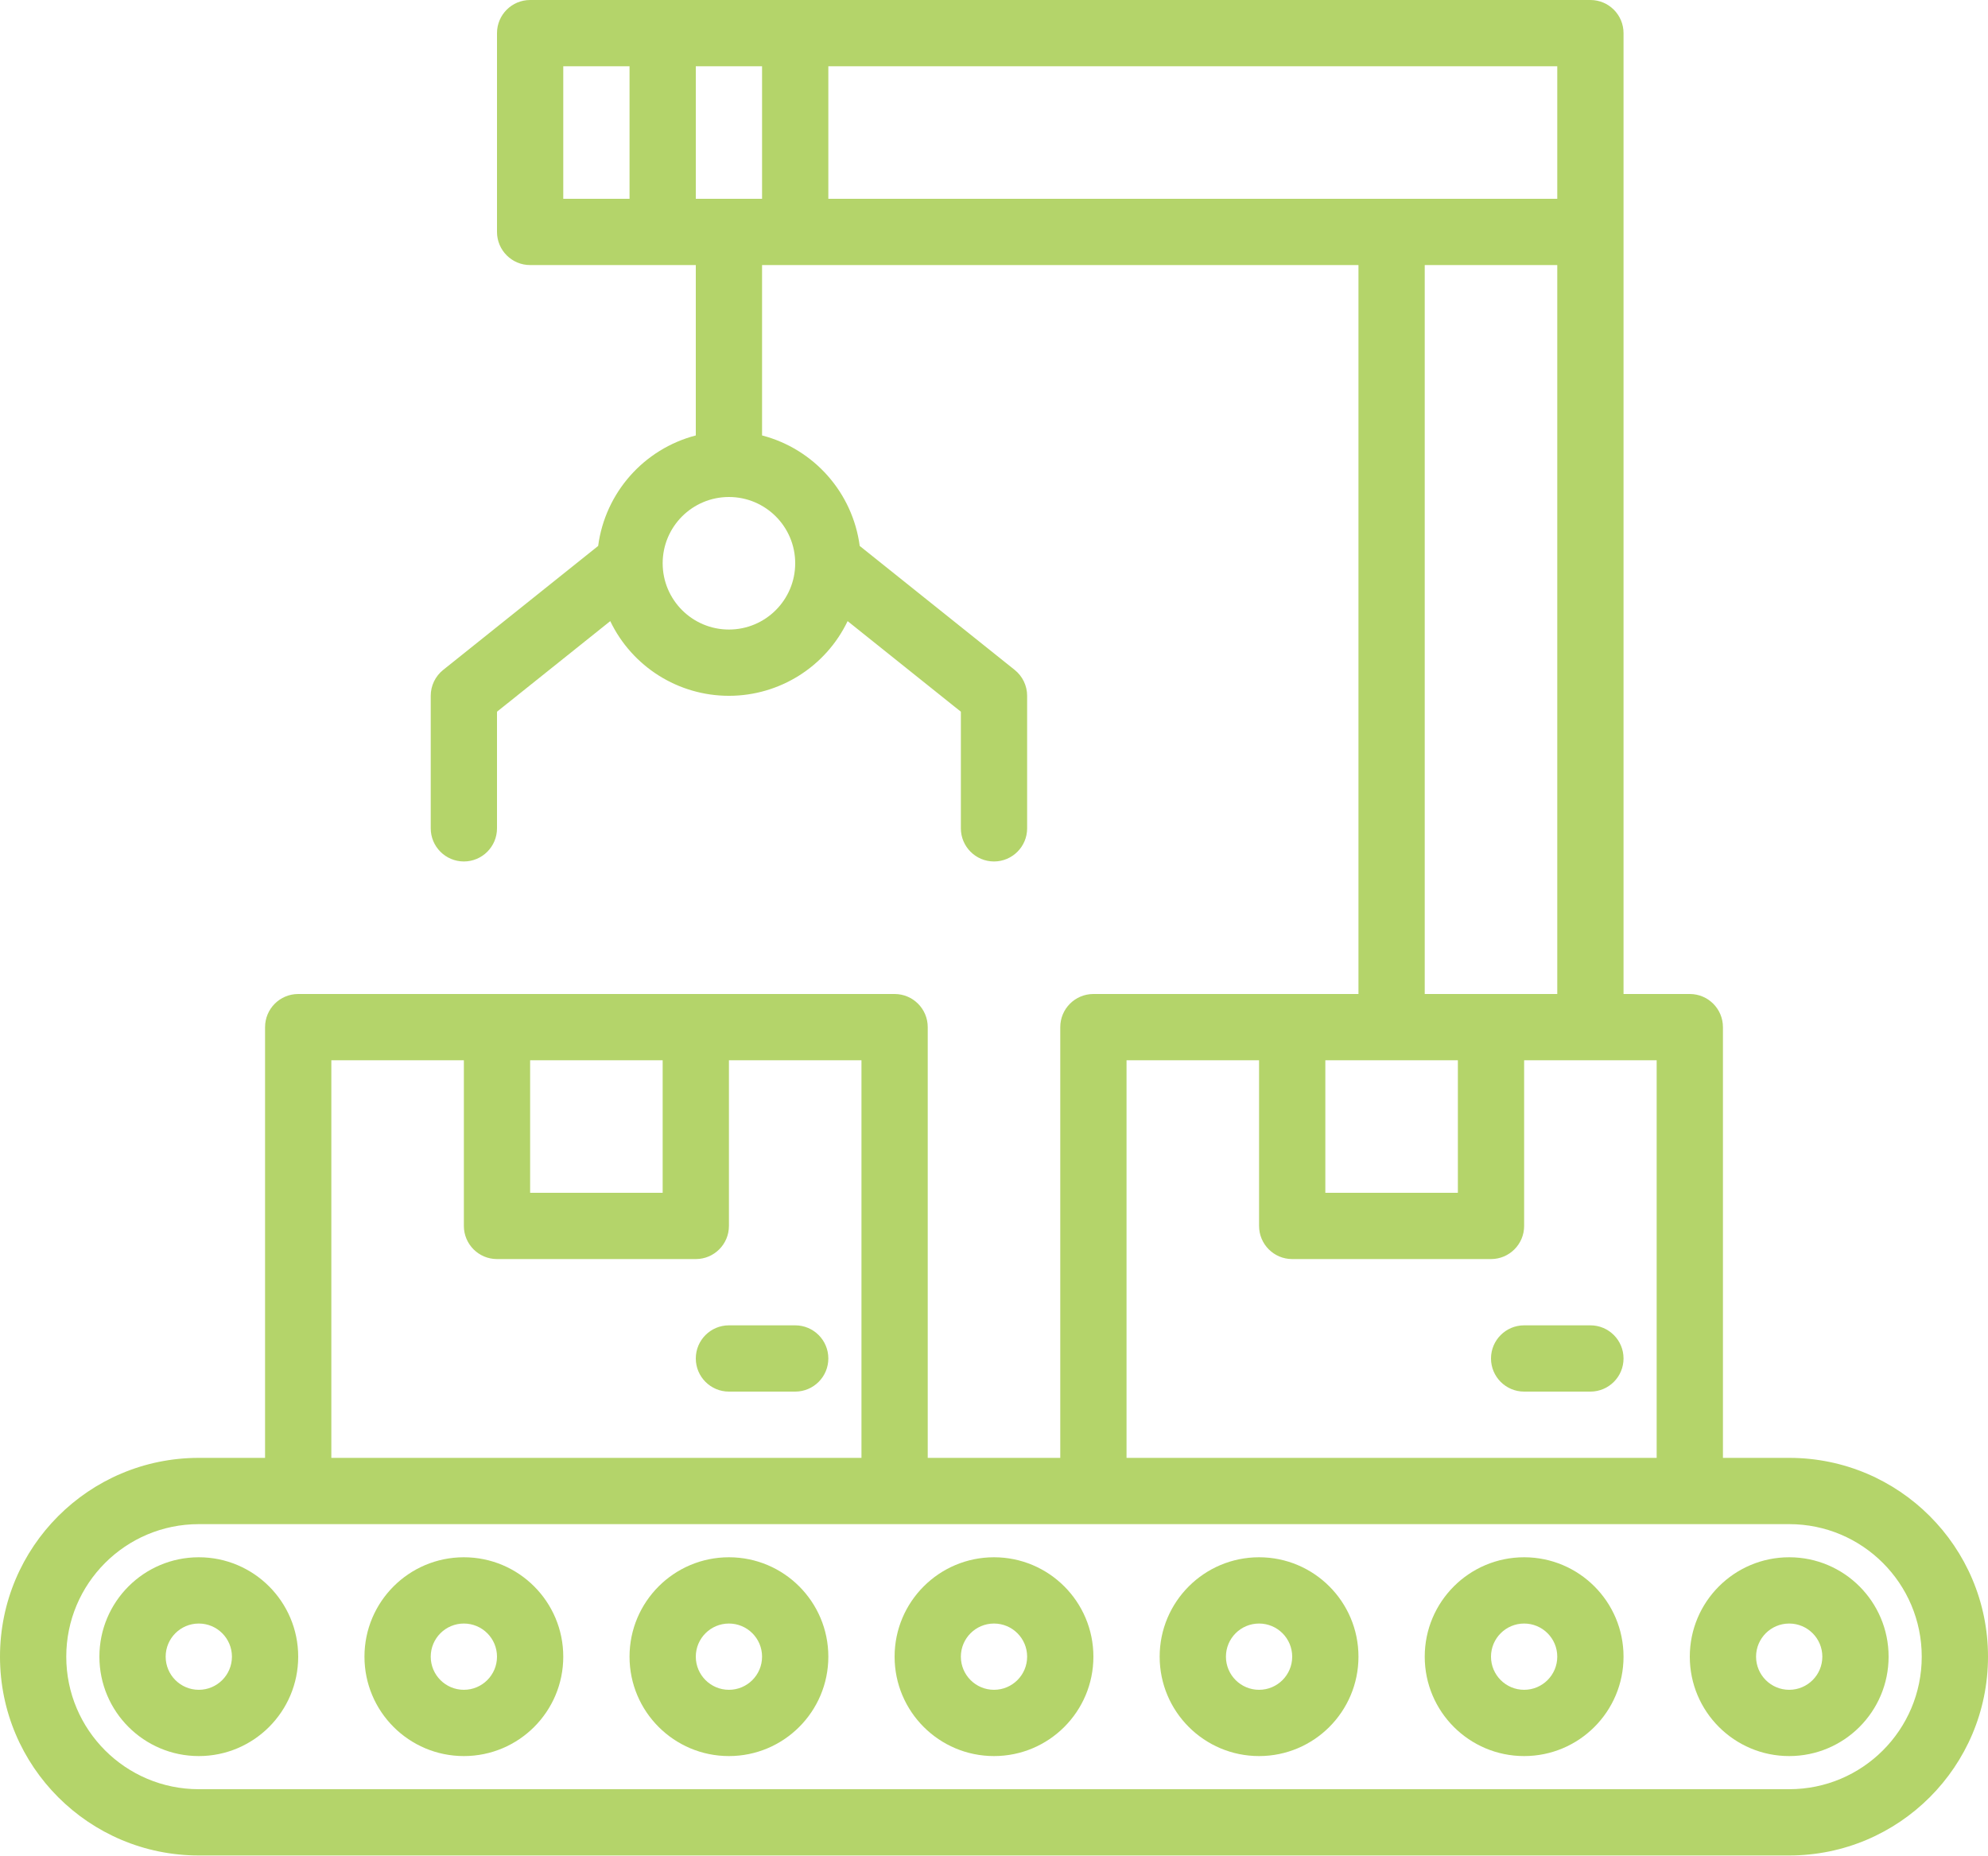
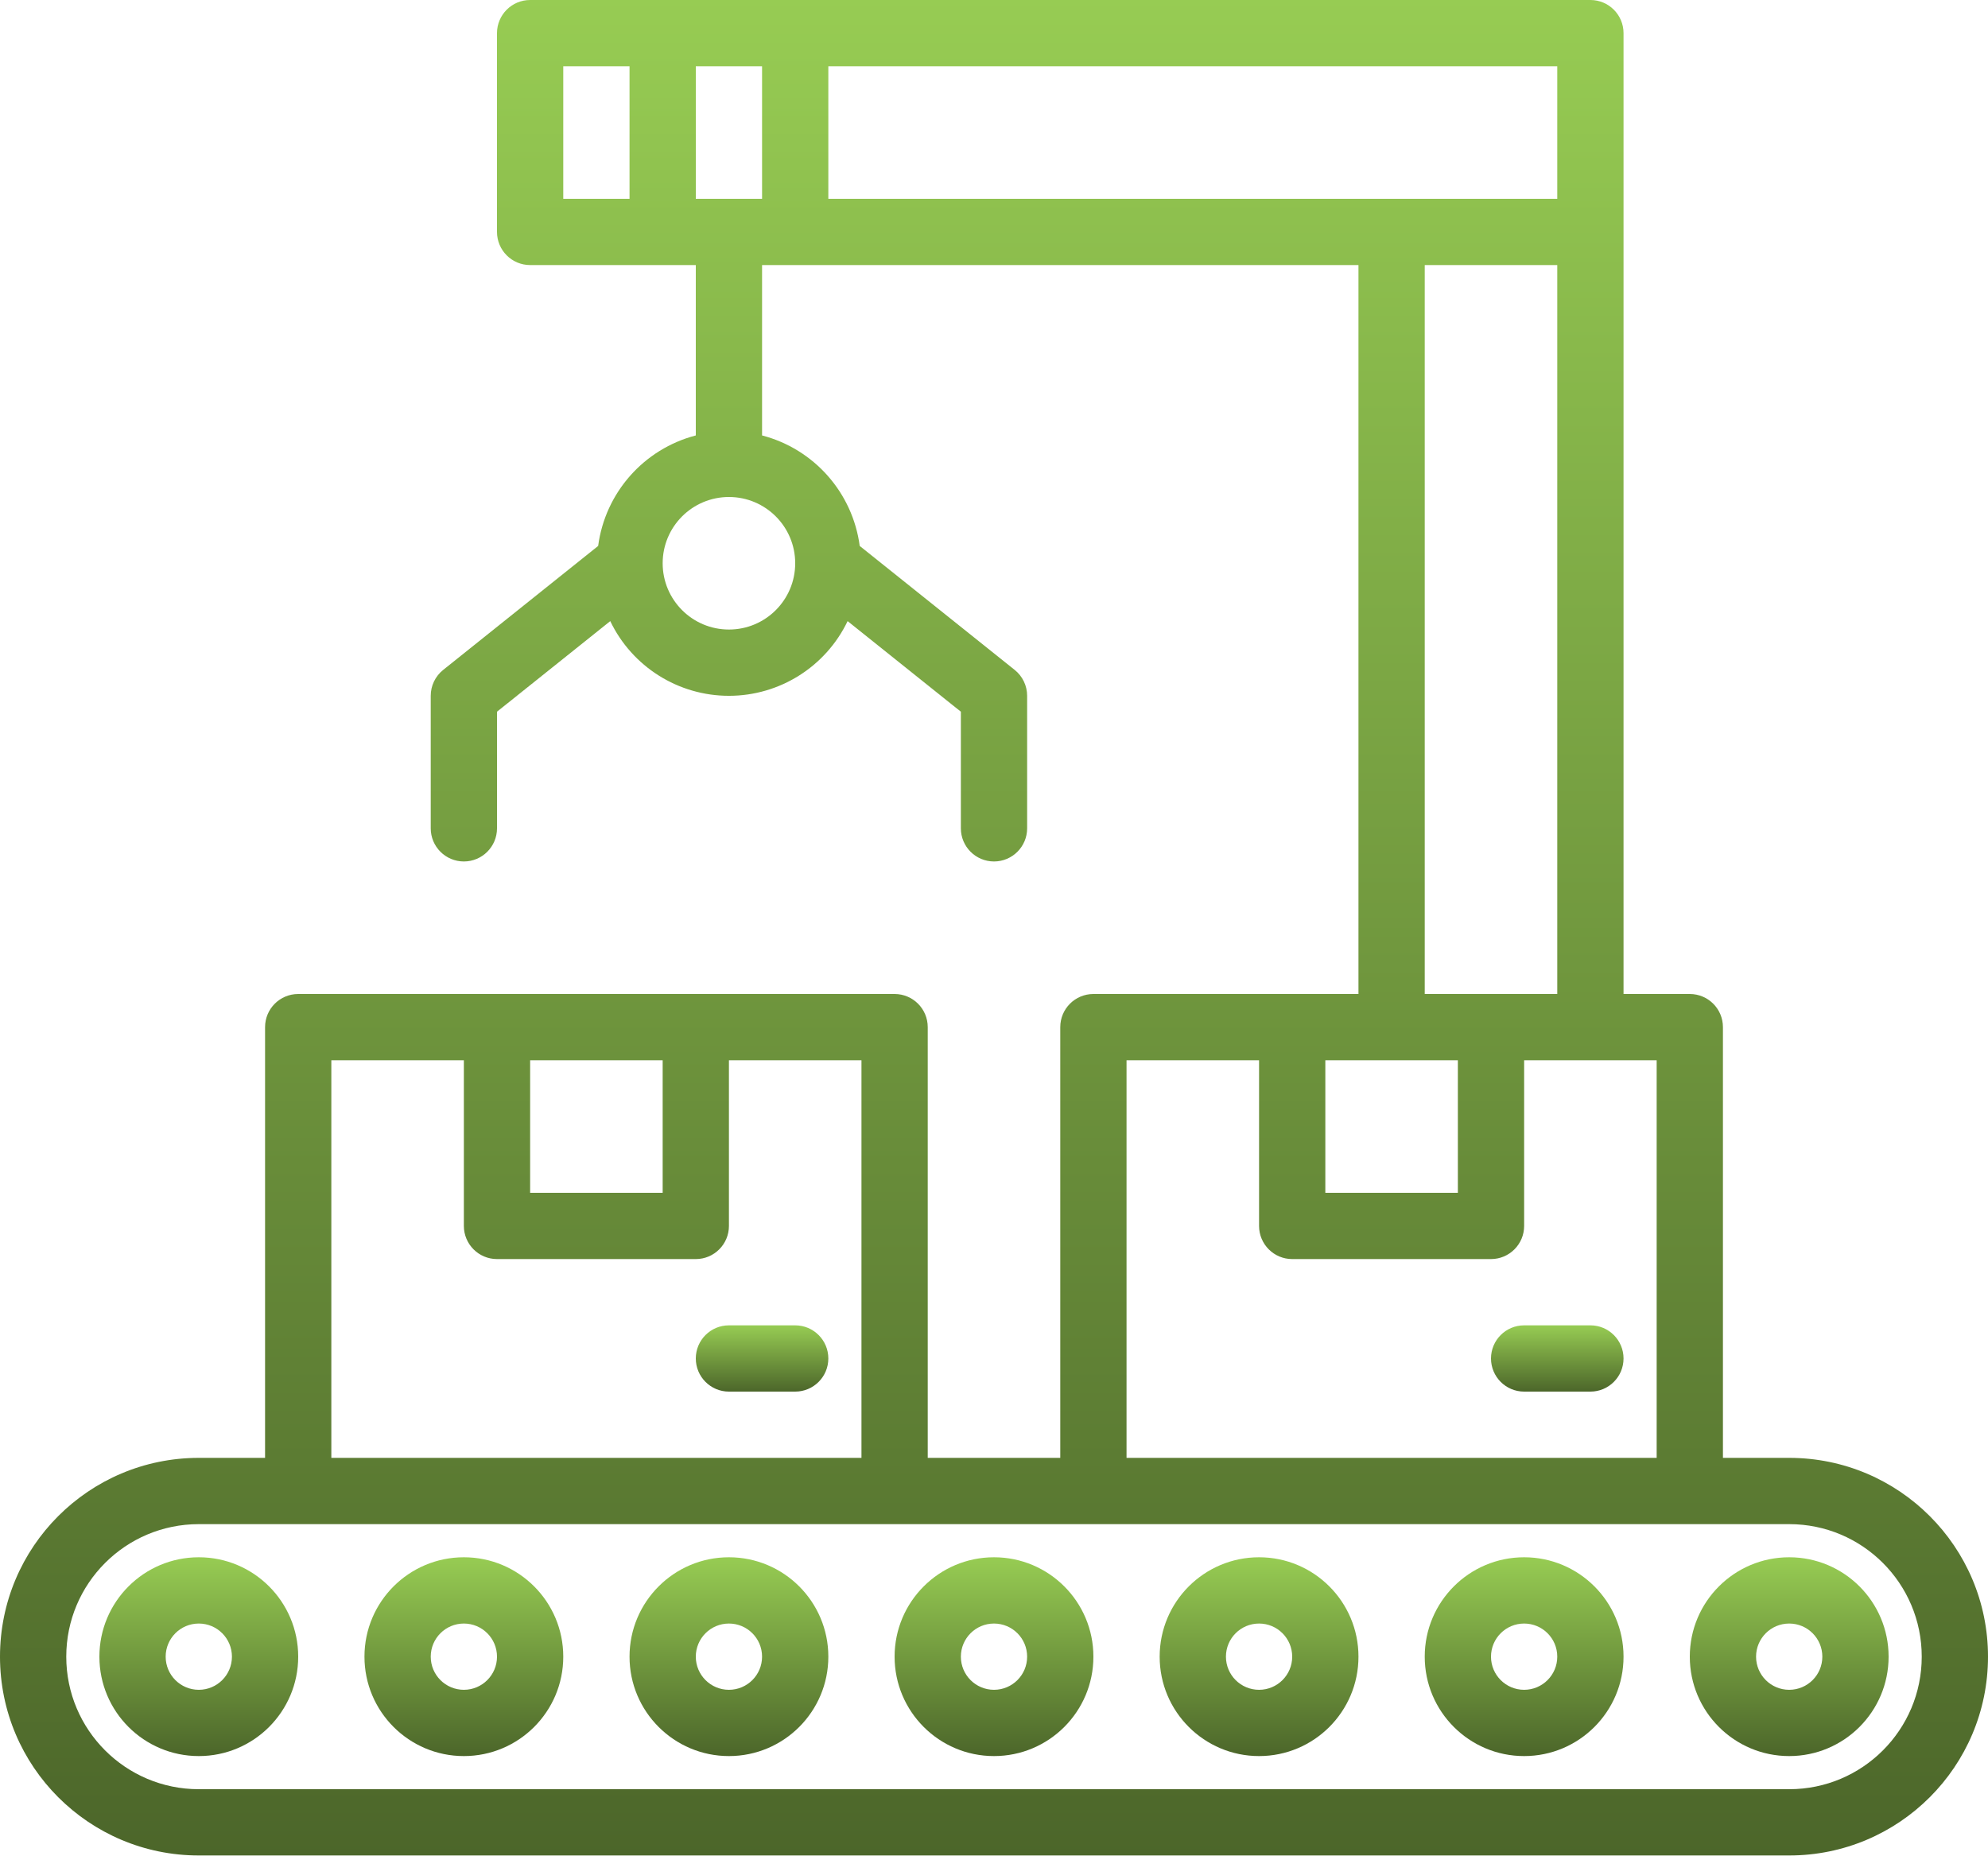
- <svg xmlns="http://www.w3.org/2000/svg" viewBox="-17797 -9518 480 448">
+ <svg xmlns="http://www.w3.org/2000/svg" viewBox="-11325 8510 480 448">
  <defs>
    <style>
      .cls-1 {
-         fill: #b4d46a;
+         fill: url(#linear-gradient);
      }
    </style>
+     <linearGradient id="linear-gradient" x1="0.5" x2="0.5" y2="1" gradientUnits="objectBoundingBox">
+       <stop offset="0" stop-color="#97cc53" />
+       <stop offset="1" stop-color="#4c662a" />
+     </linearGradient>
  </defs>
-   <g id="logistic" transform="translate(-17797 -9534)">
+   <g id="logistic" transform="translate(-11325 8494)">
    <g id="Group_14093" data-name="Group 14093">
      <g id="Group_14092" data-name="Group 14092">
        <path id="Path_7699" data-name="Path 7699" class="cls-1" d="M432,368H416V264a8,8,0,0,0-8-8H392V24a8,8,0,0,0-8-8H128a8,8,0,0,0-8,8V72a8,8,0,0,0,8,8h40v41.136a31.9,31.9,0,0,0-23.576,26.68L107,177.752A8,8,0,0,0,104,184v32a8,8,0,0,0,16,0V187.84l27.344-21.872a31.784,31.784,0,0,0,57.312,0L232,187.84V216a8,8,0,0,0,16,0V184a8,8,0,0,0-3-6.248l-37.424-29.936A31.9,31.9,0,0,0,184,121.136V80H328V256H264a8,8,0,0,0-8,8V368H224V264a8,8,0,0,0-8-8H72a8,8,0,0,0-8,8V368H48a48,48,0,1,0,0,96H432a48,48,0,0,0,0-96ZM152,64H136V32h16Zm40,88a16,16,0,1,1-16-16A16,16,0,0,1,192,152Zm-8-88H168V32h16Zm16,0V32H376V64ZM376,80V256H344V80ZM320,272h32v32H320Zm-48,0h32v40a8,8,0,0,0,8,8h48a8,8,0,0,0,8-8V272h32v96H272Zm-144,0h32v32H128Zm-48,0h32v40a8,8,0,0,0,8,8h48a8,8,0,0,0,8-8V272h32v96H80ZM432,448H48a32,32,0,0,1,0-64H432a32,32,0,0,1,0,64Z" />
      </g>
    </g>
    <g id="Group_14095" data-name="Group 14095">
      <g id="Group_14094" data-name="Group 14094">
        <path id="Path_7700" data-name="Path 7700" class="cls-1" d="M48,392a24,24,0,1,0,24,24A24,24,0,0,0,48,392Zm0,32a8,8,0,1,1,8-8A8,8,0,0,1,48,424Z" />
      </g>
    </g>
    <g id="Group_14097" data-name="Group 14097">
      <g id="Group_14096" data-name="Group 14096">
        <path id="Path_7701" data-name="Path 7701" class="cls-1" d="M112,392a24,24,0,1,0,24,24,24,24,0,0,0-24-24Zm0,32a8,8,0,1,1,8-8A8,8,0,0,1,112,424Z" />
      </g>
    </g>
    <g id="Group_14099" data-name="Group 14099">
      <g id="Group_14098" data-name="Group 14098">
        <path id="Path_7702" data-name="Path 7702" class="cls-1" d="M176,392a24,24,0,1,0,24,24A24,24,0,0,0,176,392Zm0,32a8,8,0,1,1,8-8A8,8,0,0,1,176,424Z" />
      </g>
    </g>
    <g id="Group_14101" data-name="Group 14101">
      <g id="Group_14100" data-name="Group 14100">
        <path id="Path_7703" data-name="Path 7703" class="cls-1" d="M240,392a24,24,0,1,0,24,24A24,24,0,0,0,240,392Zm0,32a8,8,0,1,1,8-8A8,8,0,0,1,240,424Z" />
      </g>
    </g>
    <g id="Group_14103" data-name="Group 14103">
      <g id="Group_14102" data-name="Group 14102">
        <path id="Path_7704" data-name="Path 7704" class="cls-1" d="M304,392a24,24,0,1,0,24,24A24,24,0,0,0,304,392Zm0,32a8,8,0,1,1,8-8A8,8,0,0,1,304,424Z" />
      </g>
    </g>
    <g id="Group_14105" data-name="Group 14105">
      <g id="Group_14104" data-name="Group 14104">
        <path id="Path_7705" data-name="Path 7705" class="cls-1" d="M368,392a24,24,0,1,0,24,24A24,24,0,0,0,368,392Zm0,32a8,8,0,1,1,8-8A8,8,0,0,1,368,424Z" />
      </g>
    </g>
    <g id="Group_14107" data-name="Group 14107">
      <g id="Group_14106" data-name="Group 14106">
        <path id="Path_7706" data-name="Path 7706" class="cls-1" d="M432,392a24,24,0,1,0,24,24A24,24,0,0,0,432,392Zm0,32a8,8,0,1,1,8-8A8,8,0,0,1,432,424Z" />
      </g>
    </g>
    <g id="Group_14109" data-name="Group 14109">
      <g id="Group_14108" data-name="Group 14108">
        <path id="Path_7707" data-name="Path 7707" class="cls-1" d="M192,336H176a8,8,0,0,0,0,16h16a8,8,0,0,0,0-16Z" />
      </g>
    </g>
    <g id="Group_14111" data-name="Group 14111">
      <g id="Group_14110" data-name="Group 14110">
        <path id="Path_7708" data-name="Path 7708" class="cls-1" d="M384,336H368a8,8,0,0,0,0,16h16a8,8,0,0,0,0-16Z" />
      </g>
    </g>
  </g>
</svg>
